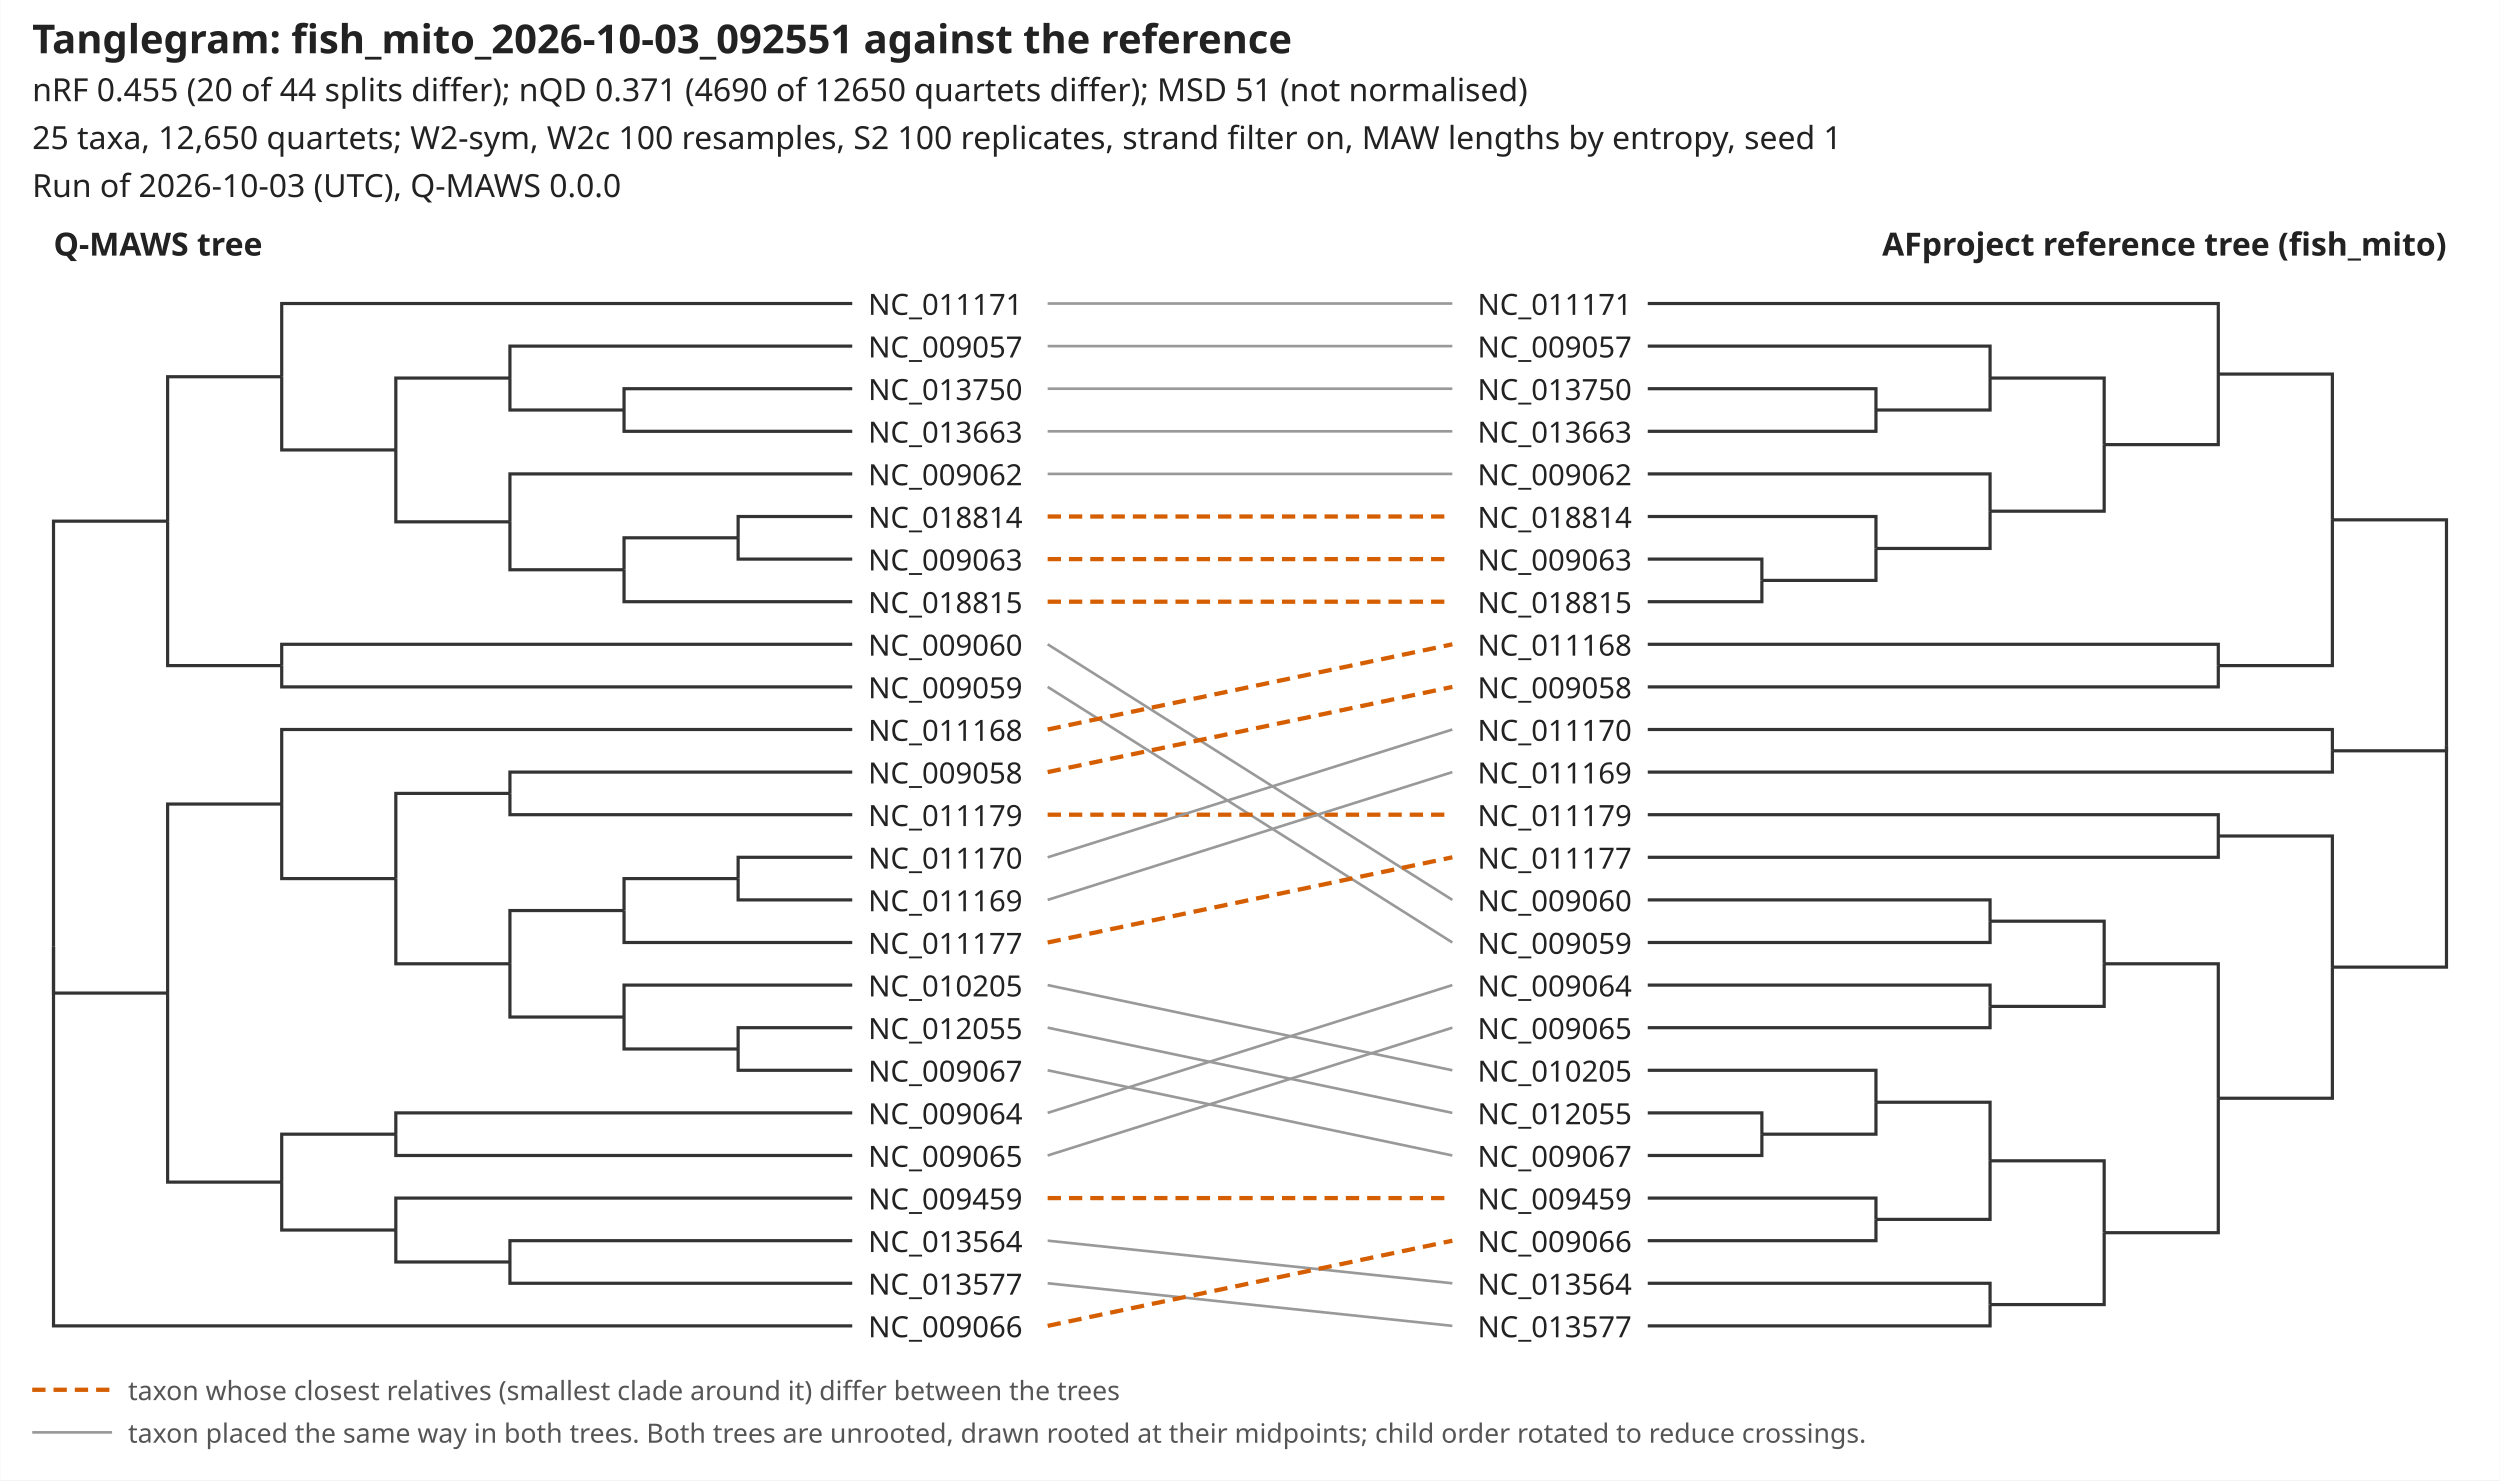
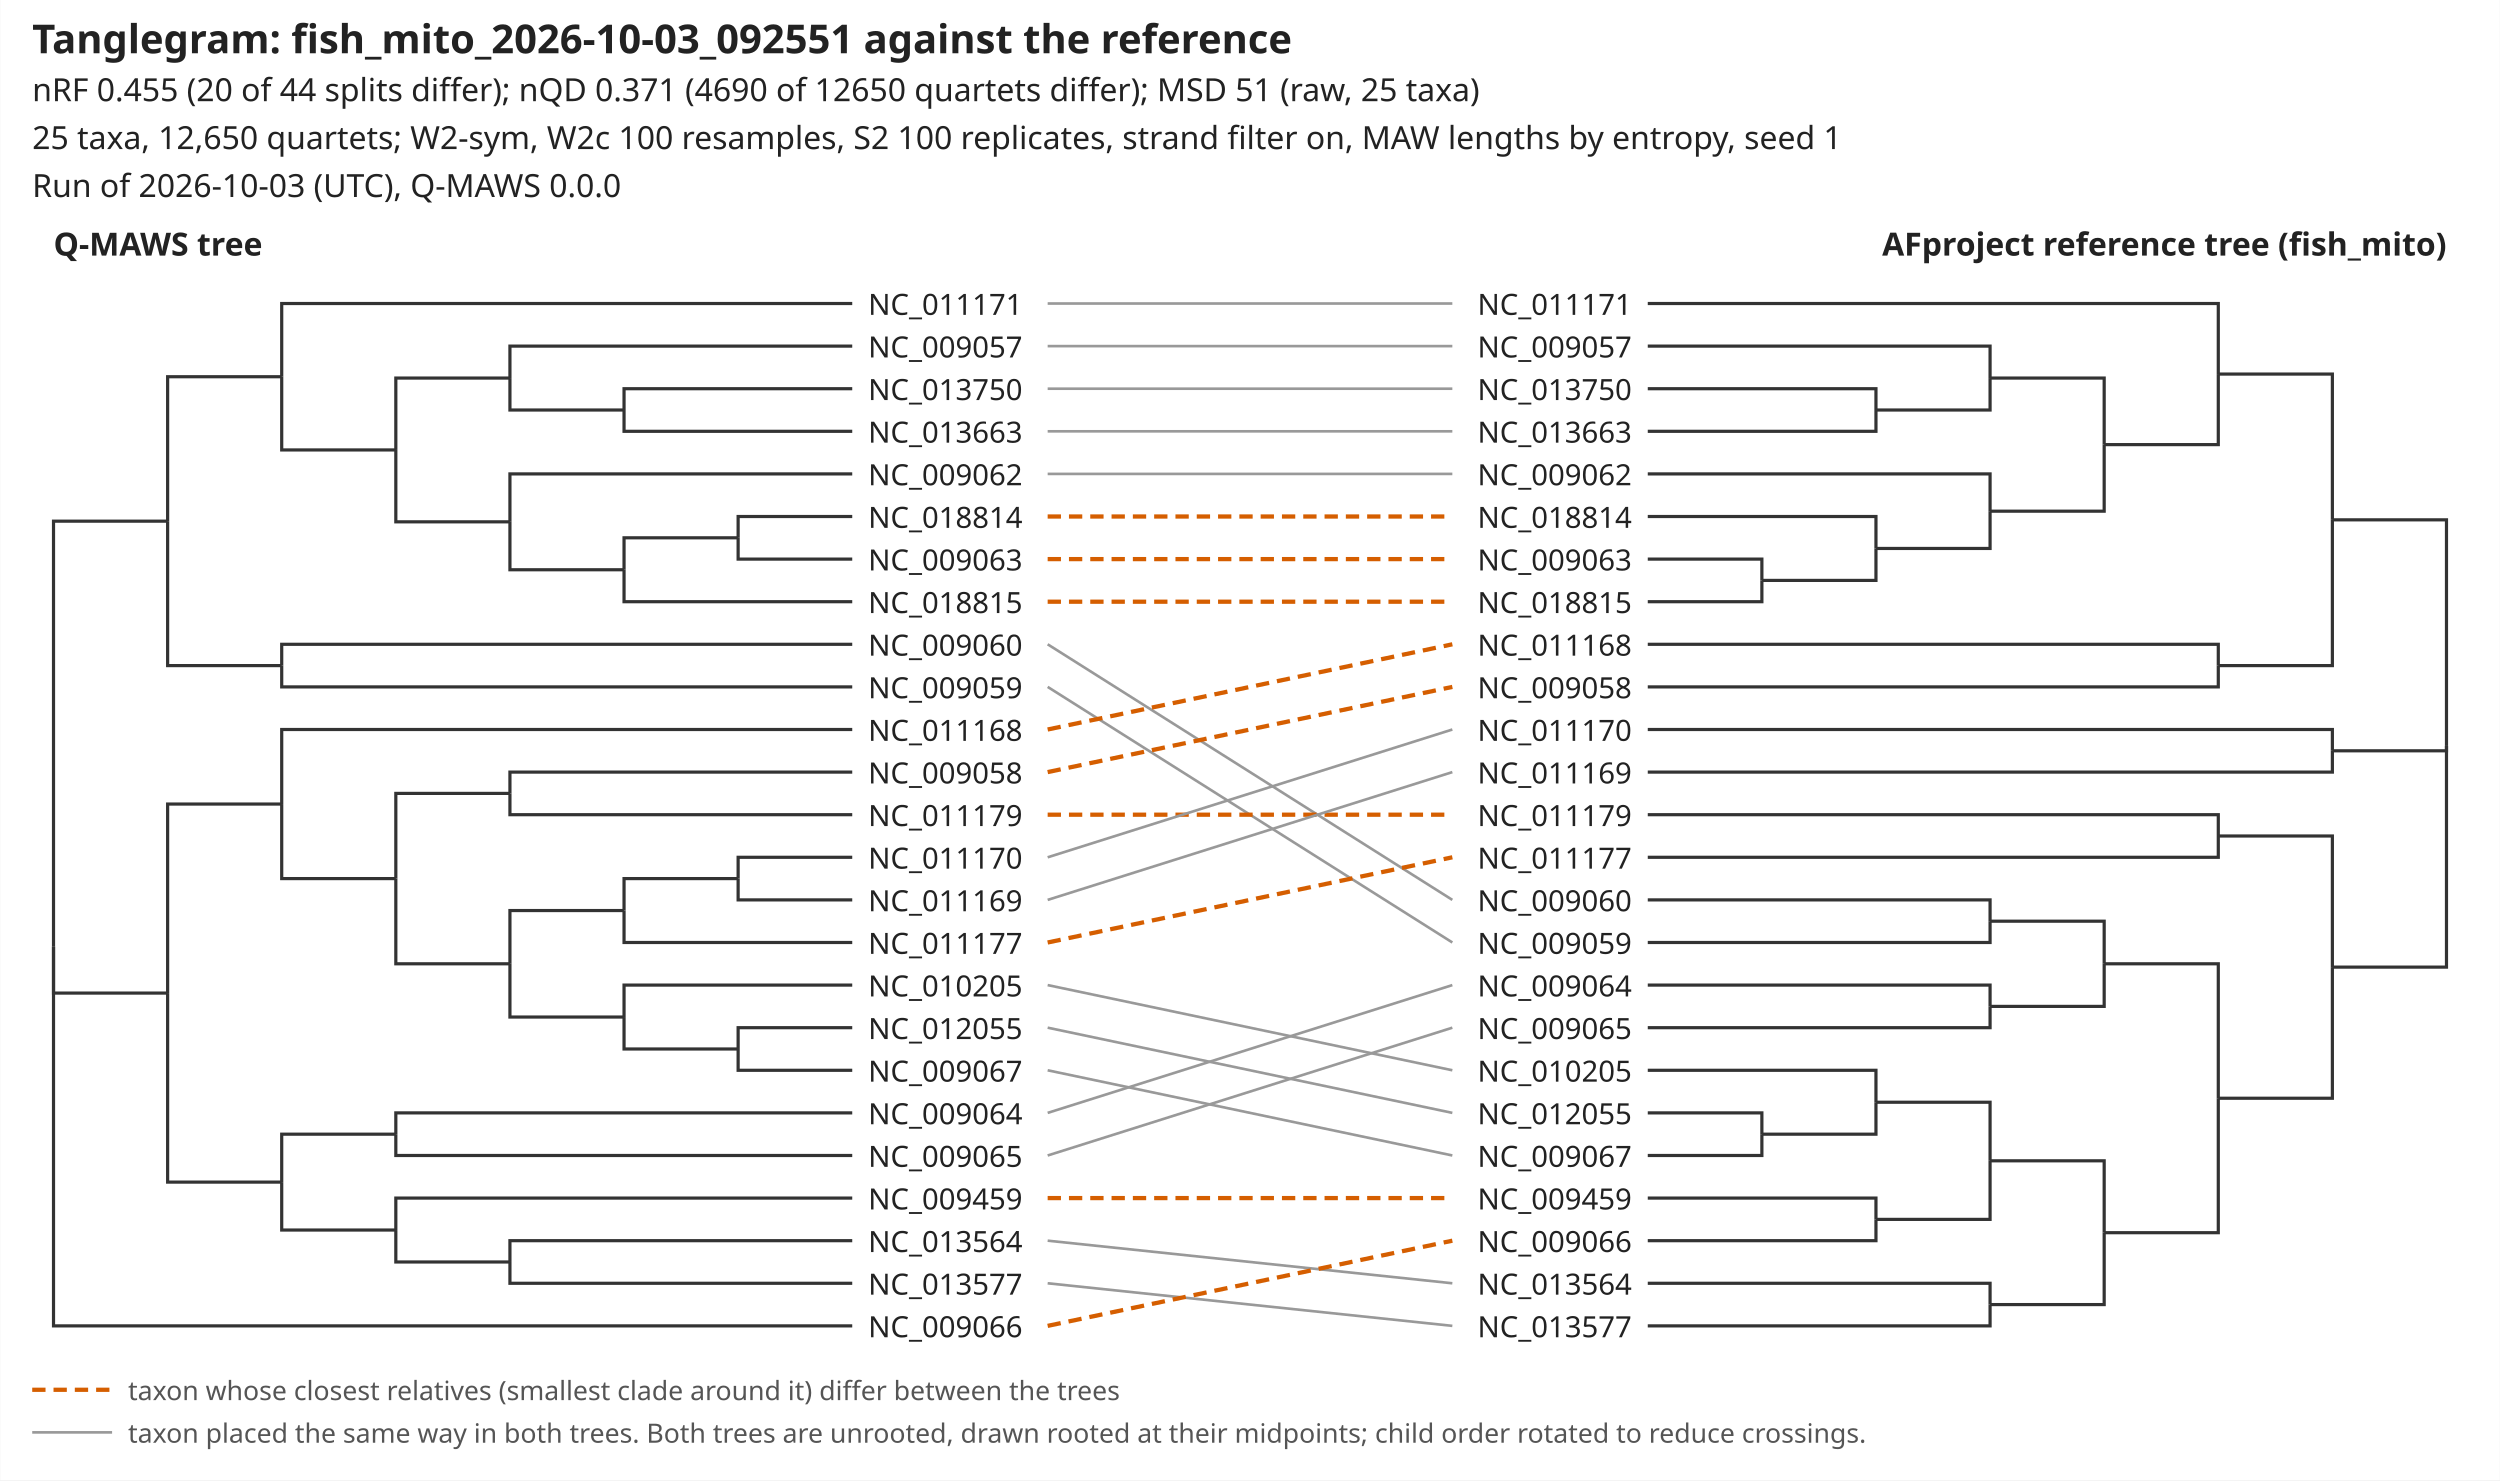
<svg xmlns="http://www.w3.org/2000/svg" width="939" height="556" viewBox="0 0 938.8 556.0" font-family="sans-serif">
  <rect width="938.8" height="556.0" fill="#ffffff" />
  <text x="12" y="20.0" font-size="15" font-weight="bold" fill="#222222">Tanglegram: fish_mito_2026-10-03_092551 against the reference</text>
-   <text x="12" y="38.0" font-size="12" font-weight="normal" fill="#222222">nRF 0.455 (20 of 44 splits differ); nQD 0.371 (4690 of 12650 quartets differ); MSD 51 (not normalised)</text>
+   <text x="12" y="38.0" font-size="12" font-weight="normal" fill="#222222">nRF 0.455 (20 of 44 splits differ); nQD 0.371 (4690 of 12650 quartets differ); MSD 51 (raw, 25 taxa)</text>
  <text x="12" y="56.0" font-size="12" font-weight="normal" fill="#222222">25 taxa, 12,650 quartets; W2-sym, W2c 100 resamples, S2 100 replicates, strand filter on, MAW lengths by entropy, seed 1</text>
  <text x="12" y="74.0" font-size="12" font-weight="normal" fill="#222222">Run of 2026-10-03 (UTC), Q-MAWS 0.0.0</text>
  <text x="20" y="96.0" font-size="12" font-weight="bold" fill="#222222">Q-MAWS tree</text>
  <text x="918.8" y="96.0" font-size="12" font-weight="bold" fill="#222222" text-anchor="end">AFproject reference tree (fish_mito)</text>
  <g fill="none" stroke="#333333" stroke-width="1.2">
    <path d="M20.00,355.58 V195.75 H62.86" />
    <path d="M20.00,355.58 V373.00 H62.86" />
    <path d="M20.00,355.58 V498.00 H320.00" />
    <path d="M62.86,373.00 V302.00 H105.71" />
    <path d="M62.86,373.00 V444.00 H105.71" />
    <path d="M105.71,302.00 V274.00 H320.00" />
    <path d="M105.71,302.00 V330.00 H148.57" />
    <path d="M148.57,330.00 V298.00 H191.43" />
    <path d="M148.57,330.00 V362.00 H191.43" />
    <path d="M191.43,362.00 V342.00 H234.29" />
    <path d="M191.43,362.00 V382.00 H234.29" />
    <path d="M234.29,382.00 V370.00 H320.00" />
    <path d="M234.29,382.00 V394.00 H277.14" />
    <path d="M277.14,394.00 V386.00 H320.00" />
    <path d="M277.14,394.00 V402.00 H320.00" />
    <path d="M234.29,342.00 V330.00 H277.14" />
    <path d="M234.29,342.00 V354.00 H320.00" />
    <path d="M277.14,330.00 V322.00 H320.00" />
    <path d="M277.14,330.00 V338.00 H320.00" />
    <path d="M191.43,298.00 V290.00 H320.00" />
    <path d="M191.43,298.00 V306.00 H320.00" />
    <path d="M105.71,444.00 V426.00 H148.57" />
    <path d="M105.71,444.00 V462.00 H148.57" />
    <path d="M148.57,462.00 V450.00 H320.00" />
    <path d="M148.57,462.00 V474.00 H191.43" />
    <path d="M191.43,474.00 V466.00 H320.00" />
    <path d="M191.43,474.00 V482.00 H320.00" />
    <path d="M148.57,426.00 V418.00 H320.00" />
    <path d="M148.57,426.00 V434.00 H320.00" />
    <path d="M62.86,195.75 V141.50 H105.71" />
    <path d="M62.86,195.75 V250.00 H105.71" />
    <path d="M105.71,250.00 V242.00 H320.00" />
    <path d="M105.71,250.00 V258.00 H320.00" />
    <path d="M105.71,141.50 V114.00 H320.00" />
    <path d="M105.71,141.50 V169.00 H148.57" />
    <path d="M148.57,169.00 V142.00 H191.43" />
    <path d="M148.57,169.00 V196.00 H191.43" />
    <path d="M191.43,196.00 V178.00 H320.00" />
    <path d="M191.43,196.00 V214.00 H234.29" />
    <path d="M234.29,214.00 V202.00 H277.14" />
    <path d="M234.29,214.00 V226.00 H320.00" />
    <path d="M277.14,202.00 V194.00 H320.00" />
    <path d="M277.14,202.00 V210.00 H320.00" />
    <path d="M191.43,142.00 V130.00 H320.00" />
    <path d="M191.43,142.00 V154.00 H234.29" />
    <path d="M234.29,154.00 V146.00 H320.00" />
    <path d="M234.29,154.00 V162.00 H320.00" />
  </g>
  <g fill="none" stroke="#333333" stroke-width="1.2">
    <path d="M918.80,280.17 V195.25 H875.94" />
    <path d="M918.80,280.17 V282.00 H875.94" />
    <path d="M918.80,280.17 V363.25 H875.94" />
    <path d="M875.94,282.00 V274.00 H618.80" />
    <path d="M875.94,282.00 V290.00 H618.80" />
    <path d="M875.94,195.25 V140.50 H833.09" />
    <path d="M875.94,195.25 V250.00 H833.09" />
    <path d="M833.09,250.00 V242.00 H618.80" />
    <path d="M833.09,250.00 V258.00 H618.80" />
    <path d="M833.09,140.50 V114.00 H618.80" />
    <path d="M833.09,140.50 V167.00 H790.23" />
    <path d="M790.23,167.00 V142.00 H747.37" />
    <path d="M790.23,167.00 V192.00 H747.37" />
    <path d="M747.37,142.00 V130.00 H618.80" />
    <path d="M747.37,142.00 V154.00 H704.51" />
    <path d="M704.51,154.00 V146.00 H618.80" />
    <path d="M704.51,154.00 V162.00 H618.80" />
    <path d="M747.37,192.00 V178.00 H618.80" />
    <path d="M747.37,192.00 V206.00 H704.51" />
    <path d="M704.51,206.00 V194.00 H618.80" />
    <path d="M704.51,206.00 V218.00 H661.66" />
    <path d="M661.66,218.00 V210.00 H618.80" />
    <path d="M661.66,218.00 V226.00 H618.80" />
    <path d="M875.94,363.25 V314.00 H833.09" />
    <path d="M875.94,363.25 V412.50 H833.09" />
    <path d="M833.09,314.00 V306.00 H618.80" />
    <path d="M833.09,314.00 V322.00 H618.80" />
    <path d="M833.09,412.50 V362.00 H790.23" />
    <path d="M833.09,412.50 V463.00 H790.23" />
    <path d="M790.23,362.00 V346.00 H747.37" />
    <path d="M790.23,362.00 V378.00 H747.37" />
    <path d="M747.37,346.00 V338.00 H618.80" />
    <path d="M747.37,346.00 V354.00 H618.80" />
    <path d="M747.37,378.00 V370.00 H618.80" />
    <path d="M747.37,378.00 V386.00 H618.80" />
    <path d="M790.23,463.00 V436.00 H747.37" />
    <path d="M790.23,463.00 V490.00 H747.37" />
    <path d="M747.37,436.00 V414.00 H704.51" />
    <path d="M747.37,436.00 V458.00 H704.51" />
    <path d="M704.51,458.00 V450.00 H618.80" />
    <path d="M704.51,458.00 V466.00 H618.80" />
    <path d="M704.51,414.00 V402.00 H618.80" />
    <path d="M704.51,414.00 V426.00 H661.66" />
    <path d="M661.66,426.00 V418.00 H618.80" />
    <path d="M661.66,426.00 V434.00 H618.80" />
    <path d="M747.37,490.00 V482.00 H618.80" />
    <path d="M747.37,490.00 V498.00 H618.80" />
  </g>
  <text x="326.0" y="114.0" font-size="11" fill="#222222" dominant-baseline="central">NC_011171</text>
  <line x1="393.4" y1="114.0" x2="545.4" y2="114.0" stroke="#999999" stroke-width="1" />
  <text x="326.0" y="130.0" font-size="11" fill="#222222" dominant-baseline="central">NC_009057</text>
  <line x1="393.4" y1="130.0" x2="545.4" y2="130.0" stroke="#999999" stroke-width="1" />
  <text x="326.0" y="146.0" font-size="11" fill="#222222" dominant-baseline="central">NC_013750</text>
  <line x1="393.4" y1="146.0" x2="545.4" y2="146.0" stroke="#999999" stroke-width="1" />
  <text x="326.0" y="162.0" font-size="11" fill="#222222" dominant-baseline="central">NC_013663</text>
  <line x1="393.4" y1="162.0" x2="545.4" y2="162.0" stroke="#999999" stroke-width="1" />
  <text x="326.0" y="178.0" font-size="11" fill="#222222" dominant-baseline="central">NC_009062</text>
  <line x1="393.4" y1="178.0" x2="545.4" y2="178.0" stroke="#999999" stroke-width="1" />
  <text x="326.0" y="194.0" font-size="11" fill="#222222" dominant-baseline="central">NC_018814</text>
  <line x1="393.4" y1="194.0" x2="545.4" y2="194.0" stroke="#d55e00" stroke-width="1.6" stroke-dasharray="5 3" />
  <text x="326.0" y="210.0" font-size="11" fill="#222222" dominant-baseline="central">NC_009063</text>
  <line x1="393.4" y1="210.0" x2="545.4" y2="210.0" stroke="#d55e00" stroke-width="1.6" stroke-dasharray="5 3" />
  <text x="326.0" y="226.0" font-size="11" fill="#222222" dominant-baseline="central">NC_018815</text>
  <line x1="393.4" y1="226.0" x2="545.4" y2="226.0" stroke="#d55e00" stroke-width="1.6" stroke-dasharray="5 3" />
  <text x="326.0" y="242.0" font-size="11" fill="#222222" dominant-baseline="central">NC_009060</text>
  <line x1="393.4" y1="242.0" x2="545.4" y2="338.0" stroke="#999999" stroke-width="1" />
  <text x="326.0" y="258.0" font-size="11" fill="#222222" dominant-baseline="central">NC_009059</text>
  <line x1="393.4" y1="258.0" x2="545.4" y2="354.0" stroke="#999999" stroke-width="1" />
  <text x="326.0" y="274.0" font-size="11" fill="#222222" dominant-baseline="central">NC_011168</text>
  <line x1="393.4" y1="274.0" x2="545.4" y2="242.0" stroke="#d55e00" stroke-width="1.6" stroke-dasharray="5 3" />
  <text x="326.0" y="290.0" font-size="11" fill="#222222" dominant-baseline="central">NC_009058</text>
  <line x1="393.4" y1="290.0" x2="545.4" y2="258.0" stroke="#d55e00" stroke-width="1.6" stroke-dasharray="5 3" />
  <text x="326.0" y="306.0" font-size="11" fill="#222222" dominant-baseline="central">NC_011179</text>
  <line x1="393.4" y1="306.0" x2="545.4" y2="306.0" stroke="#d55e00" stroke-width="1.6" stroke-dasharray="5 3" />
  <text x="326.0" y="322.0" font-size="11" fill="#222222" dominant-baseline="central">NC_011170</text>
  <line x1="393.4" y1="322.0" x2="545.4" y2="274.0" stroke="#999999" stroke-width="1" />
  <text x="326.0" y="338.0" font-size="11" fill="#222222" dominant-baseline="central">NC_011169</text>
  <line x1="393.4" y1="338.0" x2="545.4" y2="290.0" stroke="#999999" stroke-width="1" />
  <text x="326.0" y="354.0" font-size="11" fill="#222222" dominant-baseline="central">NC_011177</text>
  <line x1="393.4" y1="354.0" x2="545.4" y2="322.0" stroke="#d55e00" stroke-width="1.6" stroke-dasharray="5 3" />
  <text x="326.0" y="370.0" font-size="11" fill="#222222" dominant-baseline="central">NC_010205</text>
  <line x1="393.4" y1="370.0" x2="545.4" y2="402.0" stroke="#999999" stroke-width="1" />
  <text x="326.0" y="386.0" font-size="11" fill="#222222" dominant-baseline="central">NC_012055</text>
  <line x1="393.4" y1="386.0" x2="545.4" y2="418.0" stroke="#999999" stroke-width="1" />
  <text x="326.0" y="402.0" font-size="11" fill="#222222" dominant-baseline="central">NC_009067</text>
  <line x1="393.4" y1="402.0" x2="545.4" y2="434.0" stroke="#999999" stroke-width="1" />
  <text x="326.0" y="418.0" font-size="11" fill="#222222" dominant-baseline="central">NC_009064</text>
  <line x1="393.4" y1="418.0" x2="545.4" y2="370.0" stroke="#999999" stroke-width="1" />
  <text x="326.0" y="434.0" font-size="11" fill="#222222" dominant-baseline="central">NC_009065</text>
  <line x1="393.4" y1="434.0" x2="545.4" y2="386.0" stroke="#999999" stroke-width="1" />
  <text x="326.0" y="450.0" font-size="11" fill="#222222" dominant-baseline="central">NC_009459</text>
  <line x1="393.4" y1="450.0" x2="545.4" y2="450.0" stroke="#d55e00" stroke-width="1.6" stroke-dasharray="5 3" />
  <text x="326.0" y="466.0" font-size="11" fill="#222222" dominant-baseline="central">NC_013564</text>
  <line x1="393.4" y1="466.0" x2="545.4" y2="482.0" stroke="#999999" stroke-width="1" />
  <text x="326.0" y="482.0" font-size="11" fill="#222222" dominant-baseline="central">NC_013577</text>
  <line x1="393.4" y1="482.0" x2="545.4" y2="498.0" stroke="#999999" stroke-width="1" />
  <text x="326.0" y="498.0" font-size="11" fill="#222222" dominant-baseline="central">NC_009066</text>
  <line x1="393.4" y1="498.0" x2="545.4" y2="466.0" stroke="#d55e00" stroke-width="1.6" stroke-dasharray="5 3" />
  <text x="612.8" y="114.0" font-size="11" fill="#222222" text-anchor="end" dominant-baseline="central">NC_011171</text>
  <text x="612.8" y="130.0" font-size="11" fill="#222222" text-anchor="end" dominant-baseline="central">NC_009057</text>
  <text x="612.8" y="146.0" font-size="11" fill="#222222" text-anchor="end" dominant-baseline="central">NC_013750</text>
  <text x="612.8" y="162.0" font-size="11" fill="#222222" text-anchor="end" dominant-baseline="central">NC_013663</text>
  <text x="612.8" y="178.0" font-size="11" fill="#222222" text-anchor="end" dominant-baseline="central">NC_009062</text>
  <text x="612.8" y="194.0" font-size="11" fill="#222222" text-anchor="end" dominant-baseline="central">NC_018814</text>
  <text x="612.8" y="210.0" font-size="11" fill="#222222" text-anchor="end" dominant-baseline="central">NC_009063</text>
  <text x="612.8" y="226.0" font-size="11" fill="#222222" text-anchor="end" dominant-baseline="central">NC_018815</text>
  <text x="612.8" y="242.0" font-size="11" fill="#222222" text-anchor="end" dominant-baseline="central">NC_011168</text>
  <text x="612.8" y="258.0" font-size="11" fill="#222222" text-anchor="end" dominant-baseline="central">NC_009058</text>
  <text x="612.8" y="274.0" font-size="11" fill="#222222" text-anchor="end" dominant-baseline="central">NC_011170</text>
  <text x="612.8" y="290.0" font-size="11" fill="#222222" text-anchor="end" dominant-baseline="central">NC_011169</text>
  <text x="612.8" y="306.0" font-size="11" fill="#222222" text-anchor="end" dominant-baseline="central">NC_011179</text>
  <text x="612.8" y="322.0" font-size="11" fill="#222222" text-anchor="end" dominant-baseline="central">NC_011177</text>
  <text x="612.8" y="338.0" font-size="11" fill="#222222" text-anchor="end" dominant-baseline="central">NC_009060</text>
  <text x="612.8" y="354.0" font-size="11" fill="#222222" text-anchor="end" dominant-baseline="central">NC_009059</text>
  <text x="612.8" y="370.0" font-size="11" fill="#222222" text-anchor="end" dominant-baseline="central">NC_009064</text>
  <text x="612.8" y="386.0" font-size="11" fill="#222222" text-anchor="end" dominant-baseline="central">NC_009065</text>
  <text x="612.8" y="402.0" font-size="11" fill="#222222" text-anchor="end" dominant-baseline="central">NC_010205</text>
  <text x="612.8" y="418.0" font-size="11" fill="#222222" text-anchor="end" dominant-baseline="central">NC_012055</text>
  <text x="612.8" y="434.0" font-size="11" fill="#222222" text-anchor="end" dominant-baseline="central">NC_009067</text>
  <text x="612.8" y="450.0" font-size="11" fill="#222222" text-anchor="end" dominant-baseline="central">NC_009459</text>
  <text x="612.8" y="466.0" font-size="11" fill="#222222" text-anchor="end" dominant-baseline="central">NC_009066</text>
  <text x="612.8" y="482.0" font-size="11" fill="#222222" text-anchor="end" dominant-baseline="central">NC_013564</text>
  <text x="612.8" y="498.0" font-size="11" fill="#222222" text-anchor="end" dominant-baseline="central">NC_013577</text>
  <line x1="12" y1="522.0" x2="42" y2="522.0" stroke="#d55e00" stroke-width="1.6" stroke-dasharray="5 3" />
  <text x="48" y="522.0" font-size="10" fill="#555555" dominant-baseline="central">taxon whose closest relatives (smallest clade around it) differ between the trees</text>
  <line x1="12" y1="538.0" x2="42" y2="538.0" stroke="#999999" />
  <text x="48" y="538.0" font-size="10" fill="#555555" dominant-baseline="central">taxon placed the same way in both trees. Both trees are unrooted, drawn rooted at their midpoints; child order rotated to reduce crossings.</text>
</svg>
